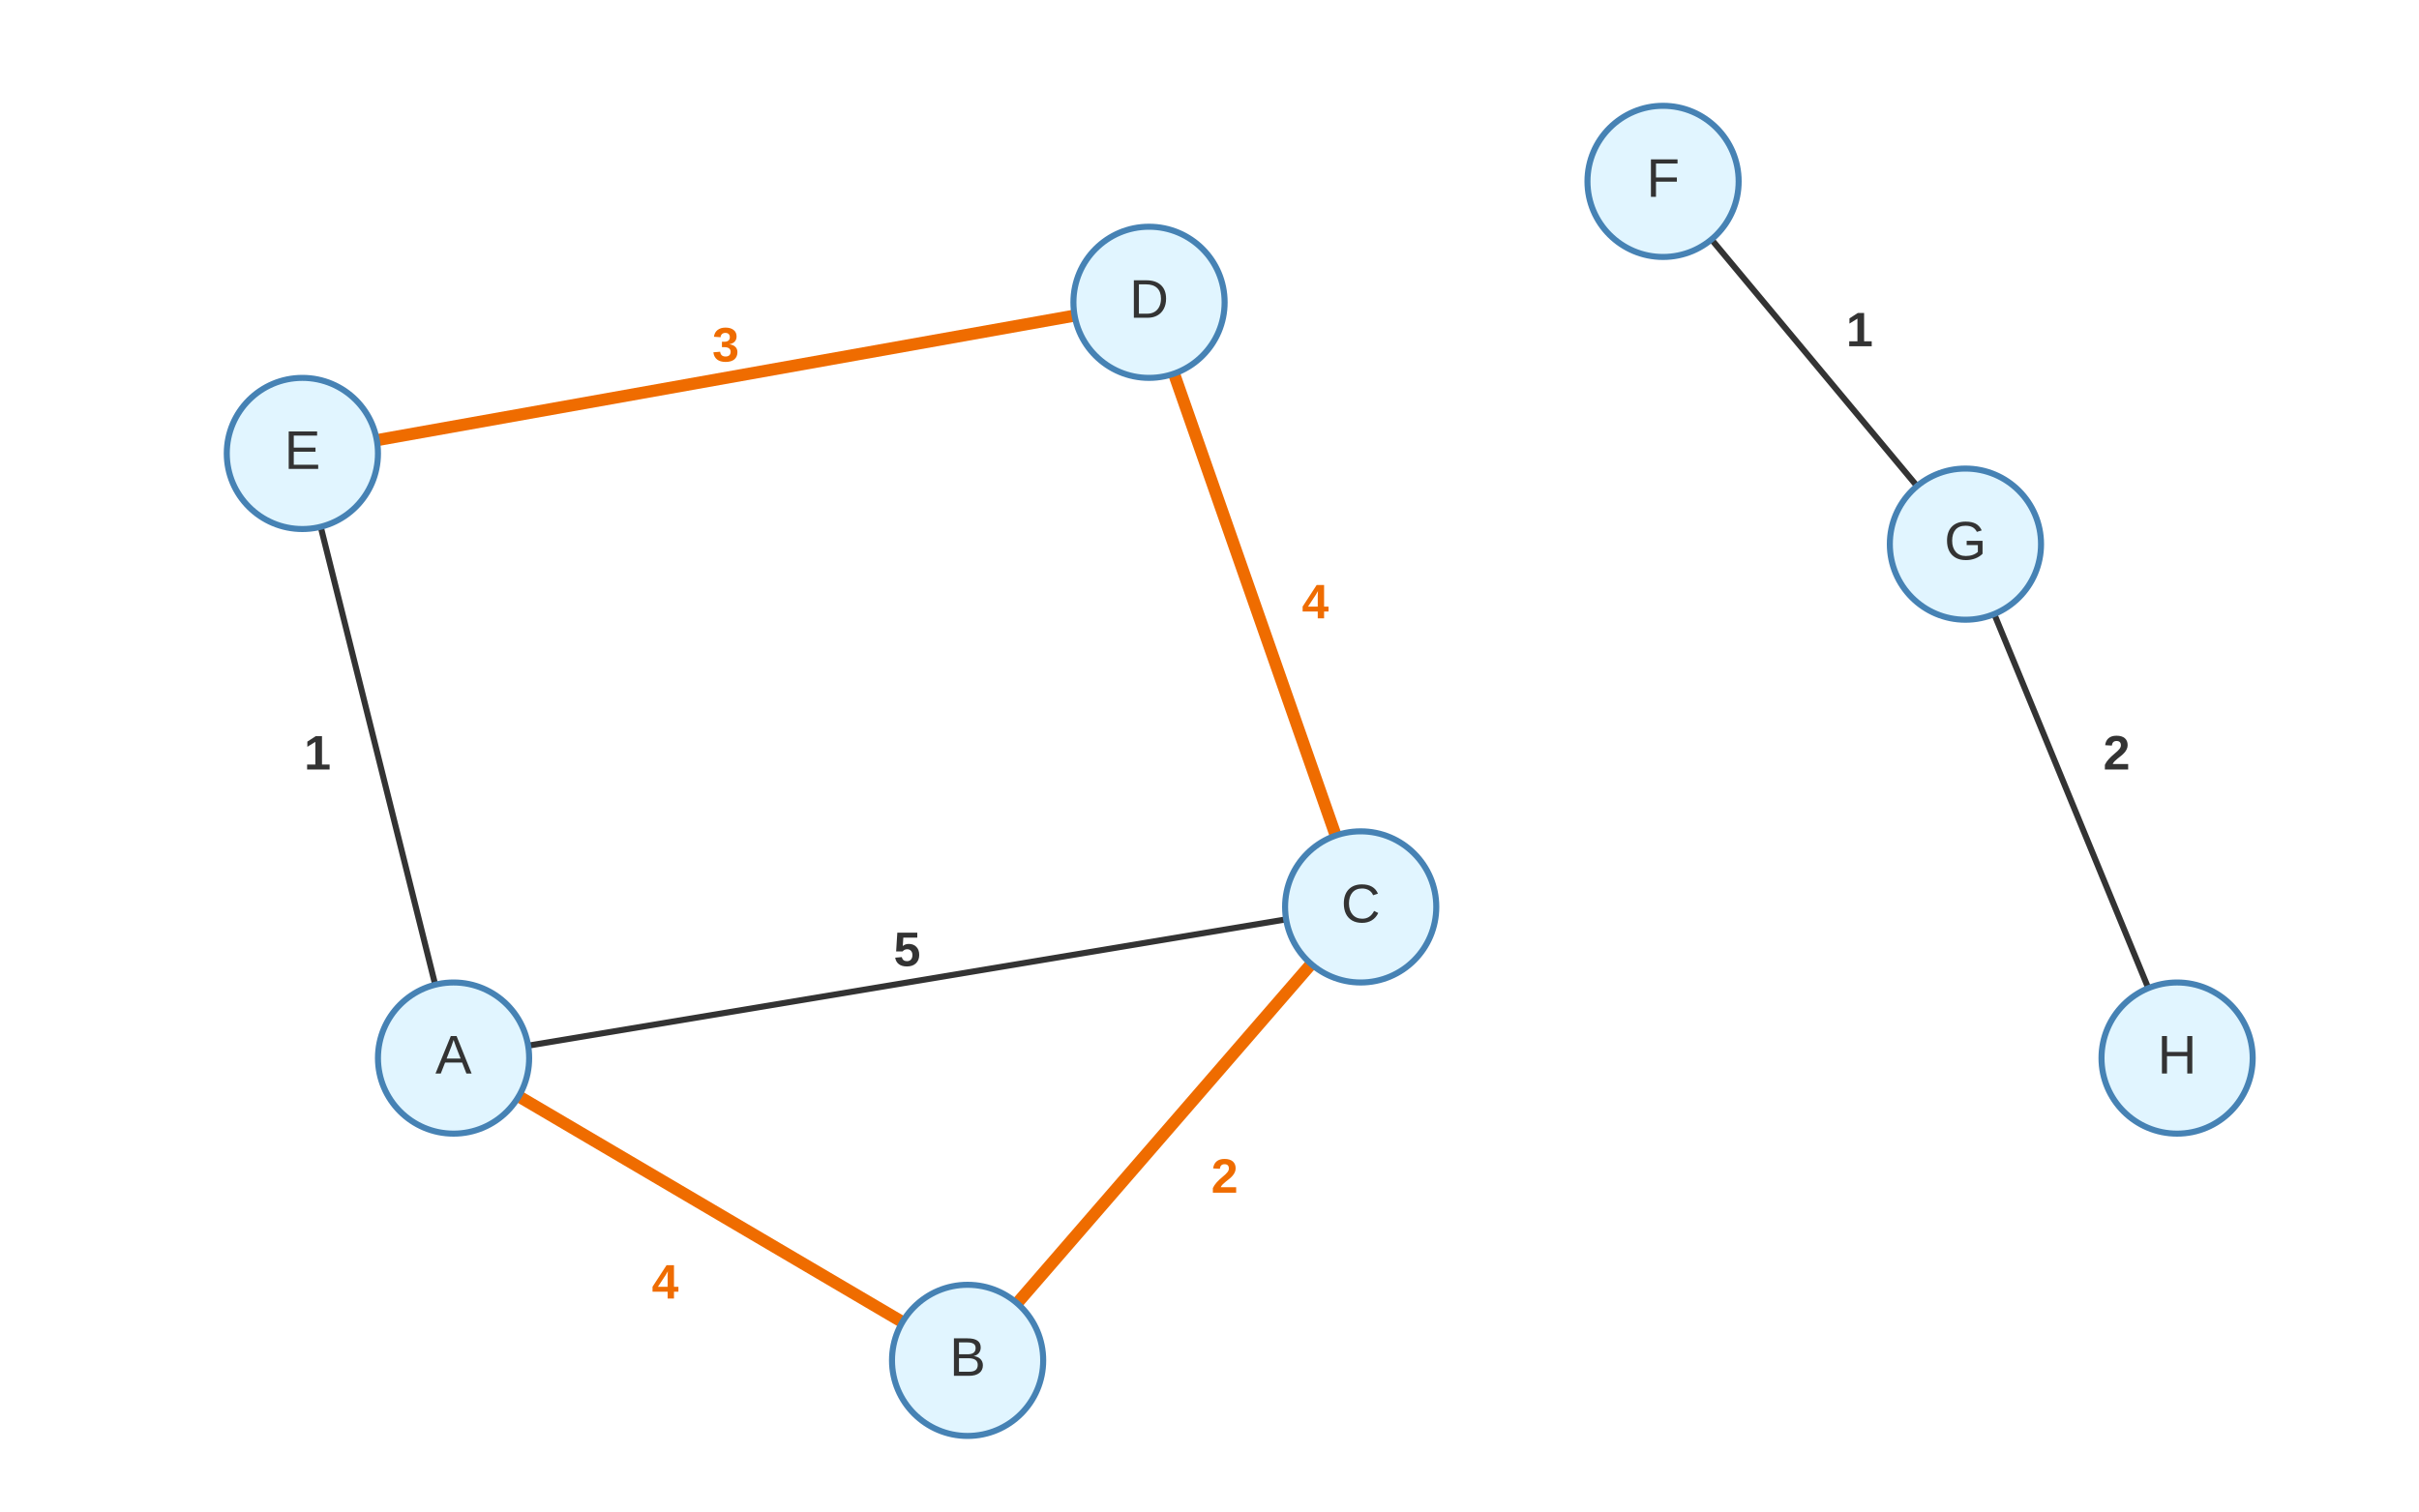
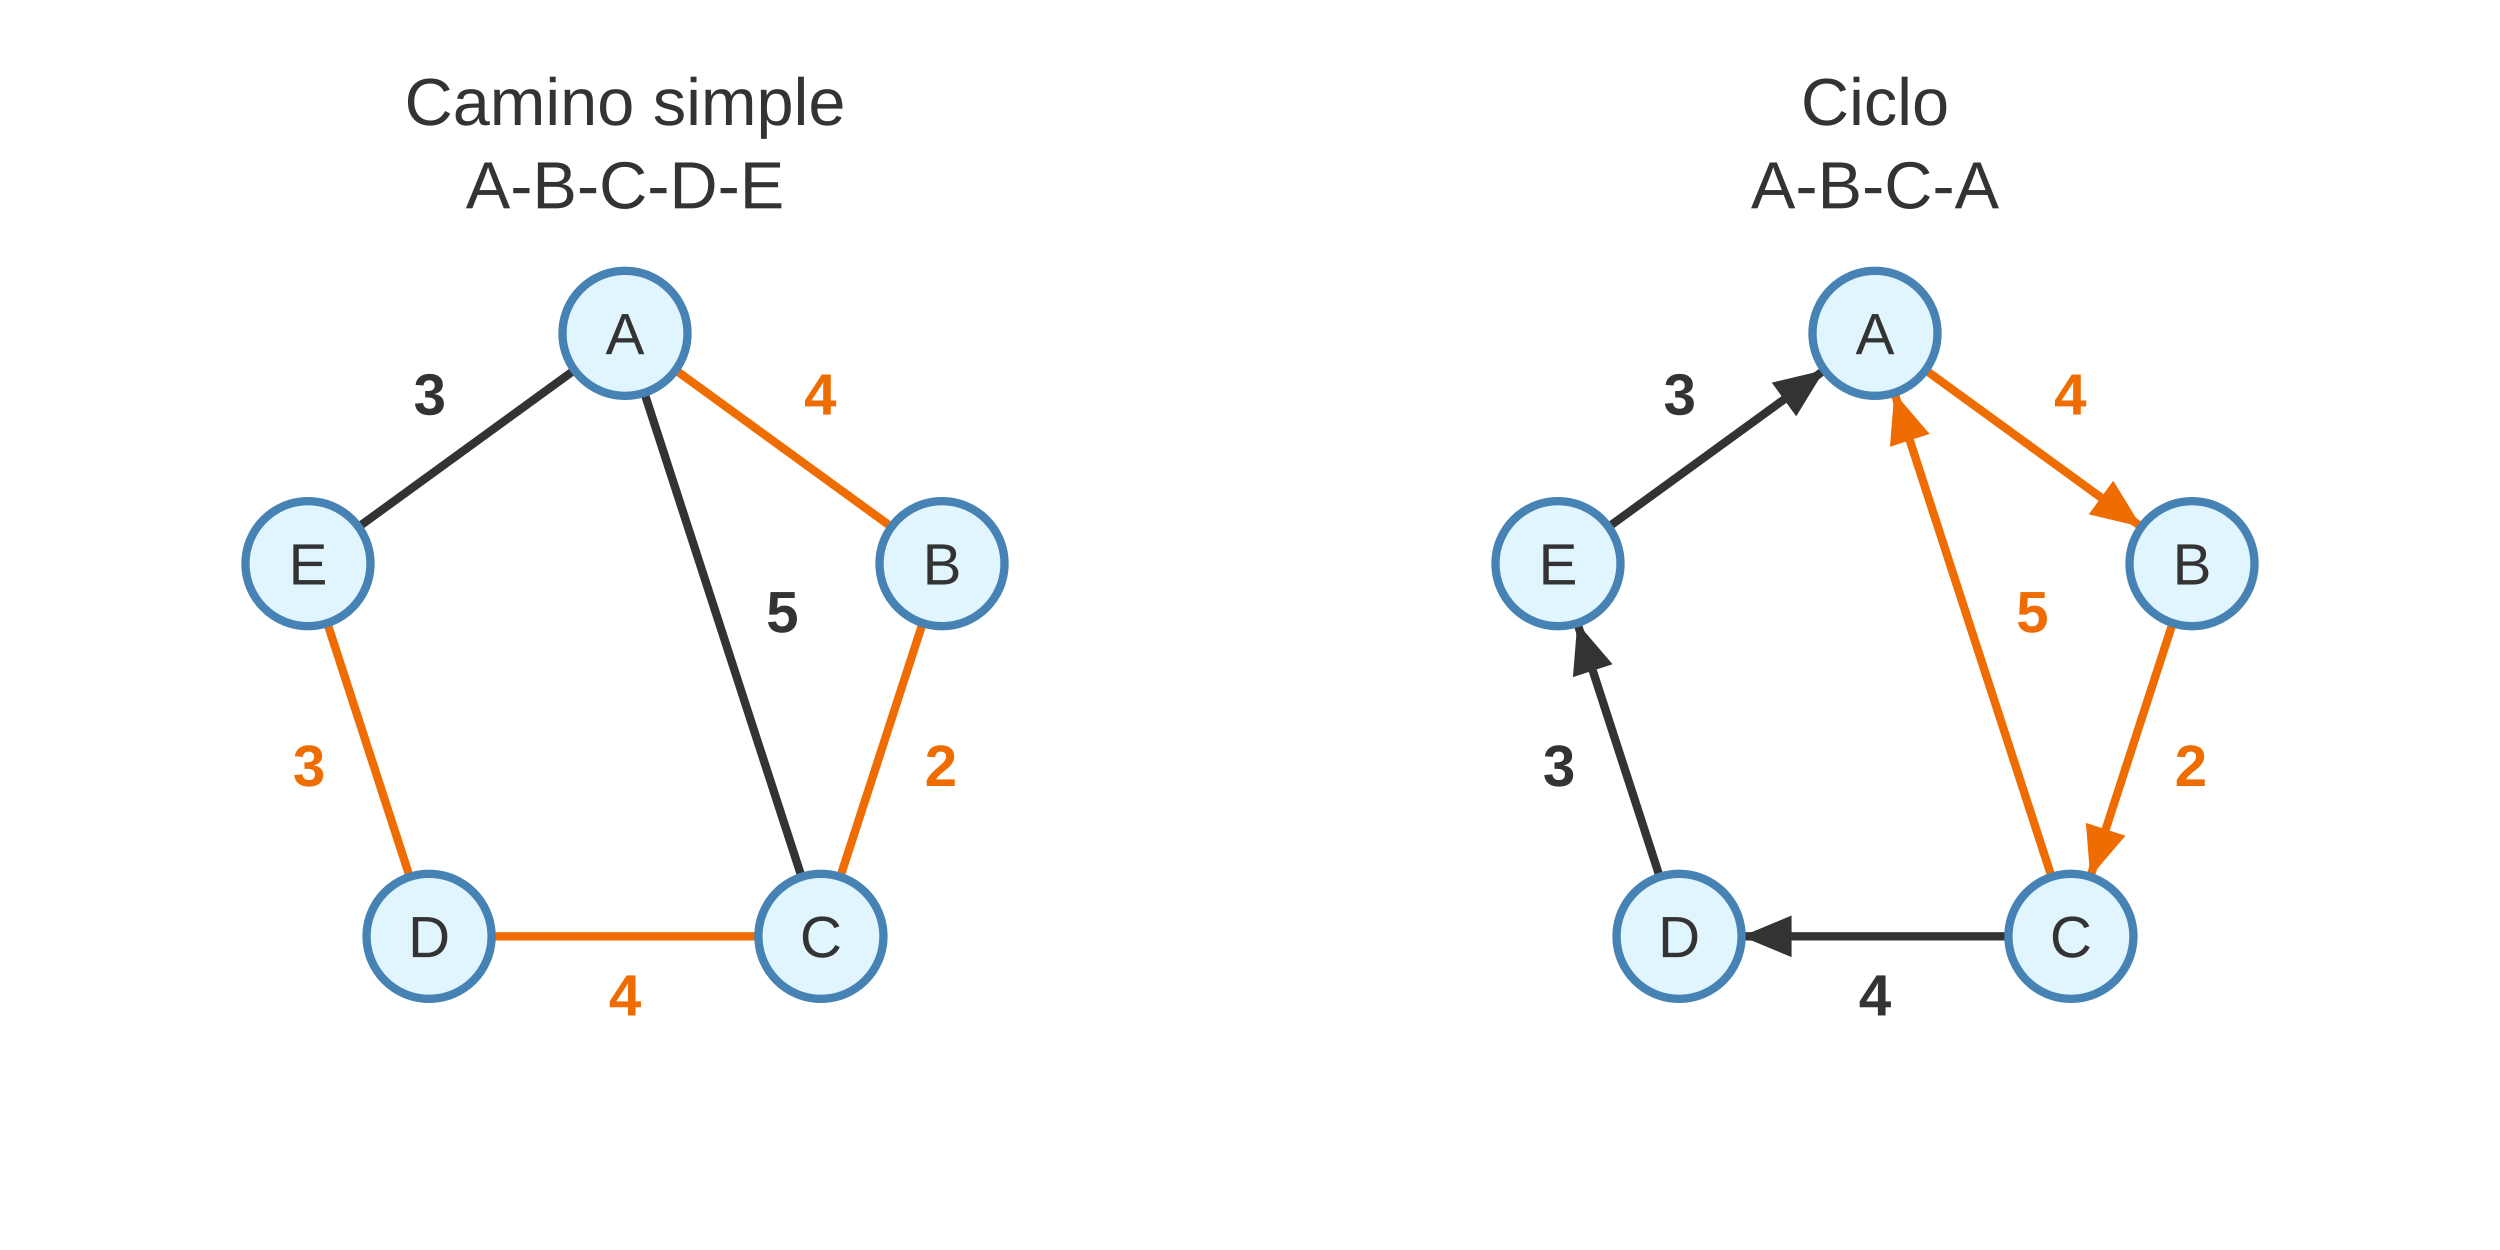
- <svg xmlns="http://www.w3.org/2000/svg" viewBox="0 0 800 500">
-   <style>
-     .label-node { font-family: Arial; font-size: 18px; text-anchor: middle; dominant-baseline: middle; fill: #333333; }
-     .label-weight { font-family: Arial; font-size: 16px; text-anchor: middle; dominant-baseline: middle; fill: #333333; font-weight: bold; }
-     /* Estilo para pesos resaltados */
-     .highlight-weight { fill: #ef6c00; } 
-   </style>
-   <g stroke-width="3">
-     <g stroke="#ef6c00" stroke-width="4">
-       <line x1="150" y1="350" x2="320" y2="450" />
-       <line x1="320" y1="450" x2="450" y2="300" />
-       <line x1="450" y1="300" x2="380" y2="100" />
-       <line x1="380" y1="100" x2="100" y2="150" />
-     </g>
-     <g stroke="#333333" stroke-width="2">
-       <line x1="100" y1="150" x2="150" y2="350" />
-       <line x1="150" y1="350" x2="450" y2="300" />
-       <line x1="550" y1="60" x2="650" y2="180" />
-       <line x1="650" y1="180" x2="720" y2="350" />
-     </g>
-   </g>
-   <g>
-     <text x="220" y="425" class="label-weight highlight-weight">4</text>
-     <text x="405" y="390" class="label-weight highlight-weight">2</text>
-     <text x="435" y="200" class="label-weight highlight-weight">4</text>
-     <text x="240" y="115" class="label-weight highlight-weight">3</text>
-     <text x="105" y="250" class="label-weight">1</text>
-     <text x="300" y="315" class="label-weight">5</text>
-     <text x="615" y="110" class="label-weight">1</text>
-     <text x="700" y="250" class="label-weight">2</text>
-   </g>
-   <g stroke-width="2" fill="#e1f5ff" stroke="#4682b4">
-     <circle cx="150" cy="350" r="25" />
-     <circle cx="320" cy="450" r="25" />
-     <circle cx="450" cy="300" r="25" />
-     <circle cx="380" cy="100" r="25" />
-     <circle cx="100" cy="150" r="25" />
-     <circle cx="550" cy="60" r="25" />
-     <circle cx="650" cy="180" r="25" />
-     <circle cx="720" cy="350" r="25" />
-   </g>
-   <g class="label-node">
-     <text x="150" y="350">A</text>
-     <text x="320" y="450">B</text>
-     <text x="450" y="300">C</text>
-     <text x="380" y="100">D</text>
-     <text x="100" y="150">E</text>
-     <text x="550" y="60">F</text>
-     <text x="650" y="180">G</text>
-     <text x="720" y="350">H</text>
-   </g>
+ <svg xmlns="http://www.w3.org/2000/svg" viewBox="0 0 600 300">
+   <defs>
+     <marker id="arrowhead" markerWidth="6" markerHeight="5" refX="6" refY="2.5" orient="auto">
+       <polygon points="0 0, 6 2.5, 0 5" fill="#333333" />
+     </marker>
+     <marker id="arrowhead-highlight" markerWidth="6" markerHeight="5" refX="6" refY="2.5" orient="auto">
+       <polygon points="0 0, 6 2.5, 0 5" fill="#ef6c00" />
+     </marker>
+   </defs>
+   <line x1="162.135" y1="88.817" x2="213.949" y2="126.462" stroke="#ef6c00" stroke-width="2" />
+   <text x="196.859" y="99.504" font-family="Arial" font-size="14" fill="#ef6c00" text-anchor="middle" font-weight="bold">4</text>
+   <line x1="221.449" y1="149.544" x2="201.658" y2="210.456" stroke="#ef6c00" stroke-width="2" />
+   <text x="225.82" y="188.635" font-family="Arial" font-size="14" fill="#ef6c00" text-anchor="middle" font-weight="bold">2</text>
+   <line x1="182.023" y1="224.721" x2="117.977" y2="224.721" stroke="#ef6c00" stroke-width="2" />
+   <text x="150.0" y="243.721" font-family="Arial" font-size="14" fill="#ef6c00" text-anchor="middle" font-weight="bold">4</text>
+   <line x1="98.342" y1="210.456" x2="78.551" y2="149.544" stroke="#ef6c00" stroke-width="2" />
+   <text x="74.18" y="188.635" font-family="Arial" font-size="14" fill="#ef6c00" text-anchor="middle" font-weight="bold">3</text>
+   <line x1="137.865" y1="88.817" x2="86.051" y2="126.462" stroke="#333333" stroke-width="2" />
+   <text x="103.141" y="99.504" font-family="Arial" font-size="14" fill="#333333" text-anchor="middle" font-weight="bold">3</text>
+   <line x1="154.635" y1="94.266" x2="192.388" y2="210.456" stroke="#333333" stroke-width="2" />
+   <text x="187.777" y="151.725" font-family="Arial" font-size="14" fill="#333333" text-anchor="middle" font-weight="bold">5</text>
+   <line x1="462.135" y1="88.817" x2="513.949" y2="126.462" stroke="#ef6c00" stroke-width="2" marker-end="url(#arrowhead-highlight)" />
+   <text x="496.859" y="99.504" font-family="Arial" font-size="14" fill="#ef6c00" text-anchor="middle" font-weight="bold">4</text>
+   <line x1="521.449" y1="149.544" x2="501.658" y2="210.456" stroke="#ef6c00" stroke-width="2" marker-end="url(#arrowhead-highlight)" />
+   <text x="525.82" y="188.635" font-family="Arial" font-size="14" fill="#ef6c00" text-anchor="middle" font-weight="bold">2</text>
+   <line x1="492.388" y1="210.456" x2="454.635" y2="94.266" stroke="#ef6c00" stroke-width="2" marker-end="url(#arrowhead-highlight)" />
+   <text x="487.777" y="151.725" font-family="Arial" font-size="14" fill="#ef6c00" text-anchor="middle" font-weight="bold">5</text>
+   <line x1="482.023" y1="224.721" x2="417.977" y2="224.721" stroke="#333333" stroke-width="2" marker-end="url(#arrowhead)" />
+   <text x="450.0" y="243.721" font-family="Arial" font-size="14" fill="#333333" text-anchor="middle" font-weight="bold">4</text>
+   <line x1="398.342" y1="210.456" x2="378.551" y2="149.544" stroke="#333333" stroke-width="2" marker-end="url(#arrowhead)" />
+   <text x="374.18" y="188.635" font-family="Arial" font-size="14" fill="#333333" text-anchor="middle" font-weight="bold">3</text>
+   <line x1="386.051" y1="126.462" x2="437.865" y2="88.817" stroke="#333333" stroke-width="2" marker-end="url(#arrowhead)" />
+   <text x="403.141" y="99.504" font-family="Arial" font-size="14" fill="#333333" text-anchor="middle" font-weight="bold">3</text>
+   <text x="150" y="30" font-family="Arial" font-size="16" fill="#333333" text-anchor="middle">Camino simple</text>
+   <text x="450" y="30" font-family="Arial" font-size="16" fill="#333333" text-anchor="middle">Ciclo</text>
+   <text x="150" y="50" font-family="Arial" font-size="16" fill="#333333" text-anchor="middle">A-B-C-D-E</text>
+   <text x="450" y="50" font-family="Arial" font-size="16" fill="#333333" text-anchor="middle">A-B-C-A</text>
+   <circle cx="150.0" cy="80.0" r="15" fill="#e1f5ff" stroke="#4682b4" stroke-width="2" />
+   <text x="150.0" y="85.0" font-family="Arial" font-size="14" fill="#333333" text-anchor="middle">A</text>
+   <circle cx="226.085" cy="135.279" r="15" fill="#e1f5ff" stroke="#4682b4" stroke-width="2" />
+   <text x="226.085" y="140.279" font-family="Arial" font-size="14" fill="#333333" text-anchor="middle">B</text>
+   <circle cx="197.023" cy="224.721" r="15" fill="#e1f5ff" stroke="#4682b4" stroke-width="2" />
+   <text x="197.023" y="229.721" font-family="Arial" font-size="14" fill="#333333" text-anchor="middle">C</text>
+   <circle cx="102.977" cy="224.721" r="15" fill="#e1f5ff" stroke="#4682b4" stroke-width="2" />
+   <text x="102.977" y="229.721" font-family="Arial" font-size="14" fill="#333333" text-anchor="middle">D</text>
+   <circle cx="73.915" cy="135.279" r="15" fill="#e1f5ff" stroke="#4682b4" stroke-width="2" />
+   <text x="73.915" y="140.279" font-family="Arial" font-size="14" fill="#333333" text-anchor="middle">E</text>
+   <circle cx="450.0" cy="80.0" r="15" fill="#e1f5ff" stroke="#4682b4" stroke-width="2" />
+   <text x="450.0" y="85.0" font-family="Arial" font-size="14" fill="#333333" text-anchor="middle">A</text>
+   <circle cx="526.085" cy="135.279" r="15" fill="#e1f5ff" stroke="#4682b4" stroke-width="2" />
+   <text x="526.085" y="140.279" font-family="Arial" font-size="14" fill="#333333" text-anchor="middle">B</text>
+   <circle cx="497.023" cy="224.721" r="15" fill="#e1f5ff" stroke="#4682b4" stroke-width="2" />
+   <text x="497.023" y="229.721" font-family="Arial" font-size="14" fill="#333333" text-anchor="middle">C</text>
+   <circle cx="402.977" cy="224.721" r="15" fill="#e1f5ff" stroke="#4682b4" stroke-width="2" />
+   <text x="402.977" y="229.721" font-family="Arial" font-size="14" fill="#333333" text-anchor="middle">D</text>
+   <circle cx="373.915" cy="135.279" r="15" fill="#e1f5ff" stroke="#4682b4" stroke-width="2" />
+   <text x="373.915" y="140.279" font-family="Arial" font-size="14" fill="#333333" text-anchor="middle">E</text>
</svg>
